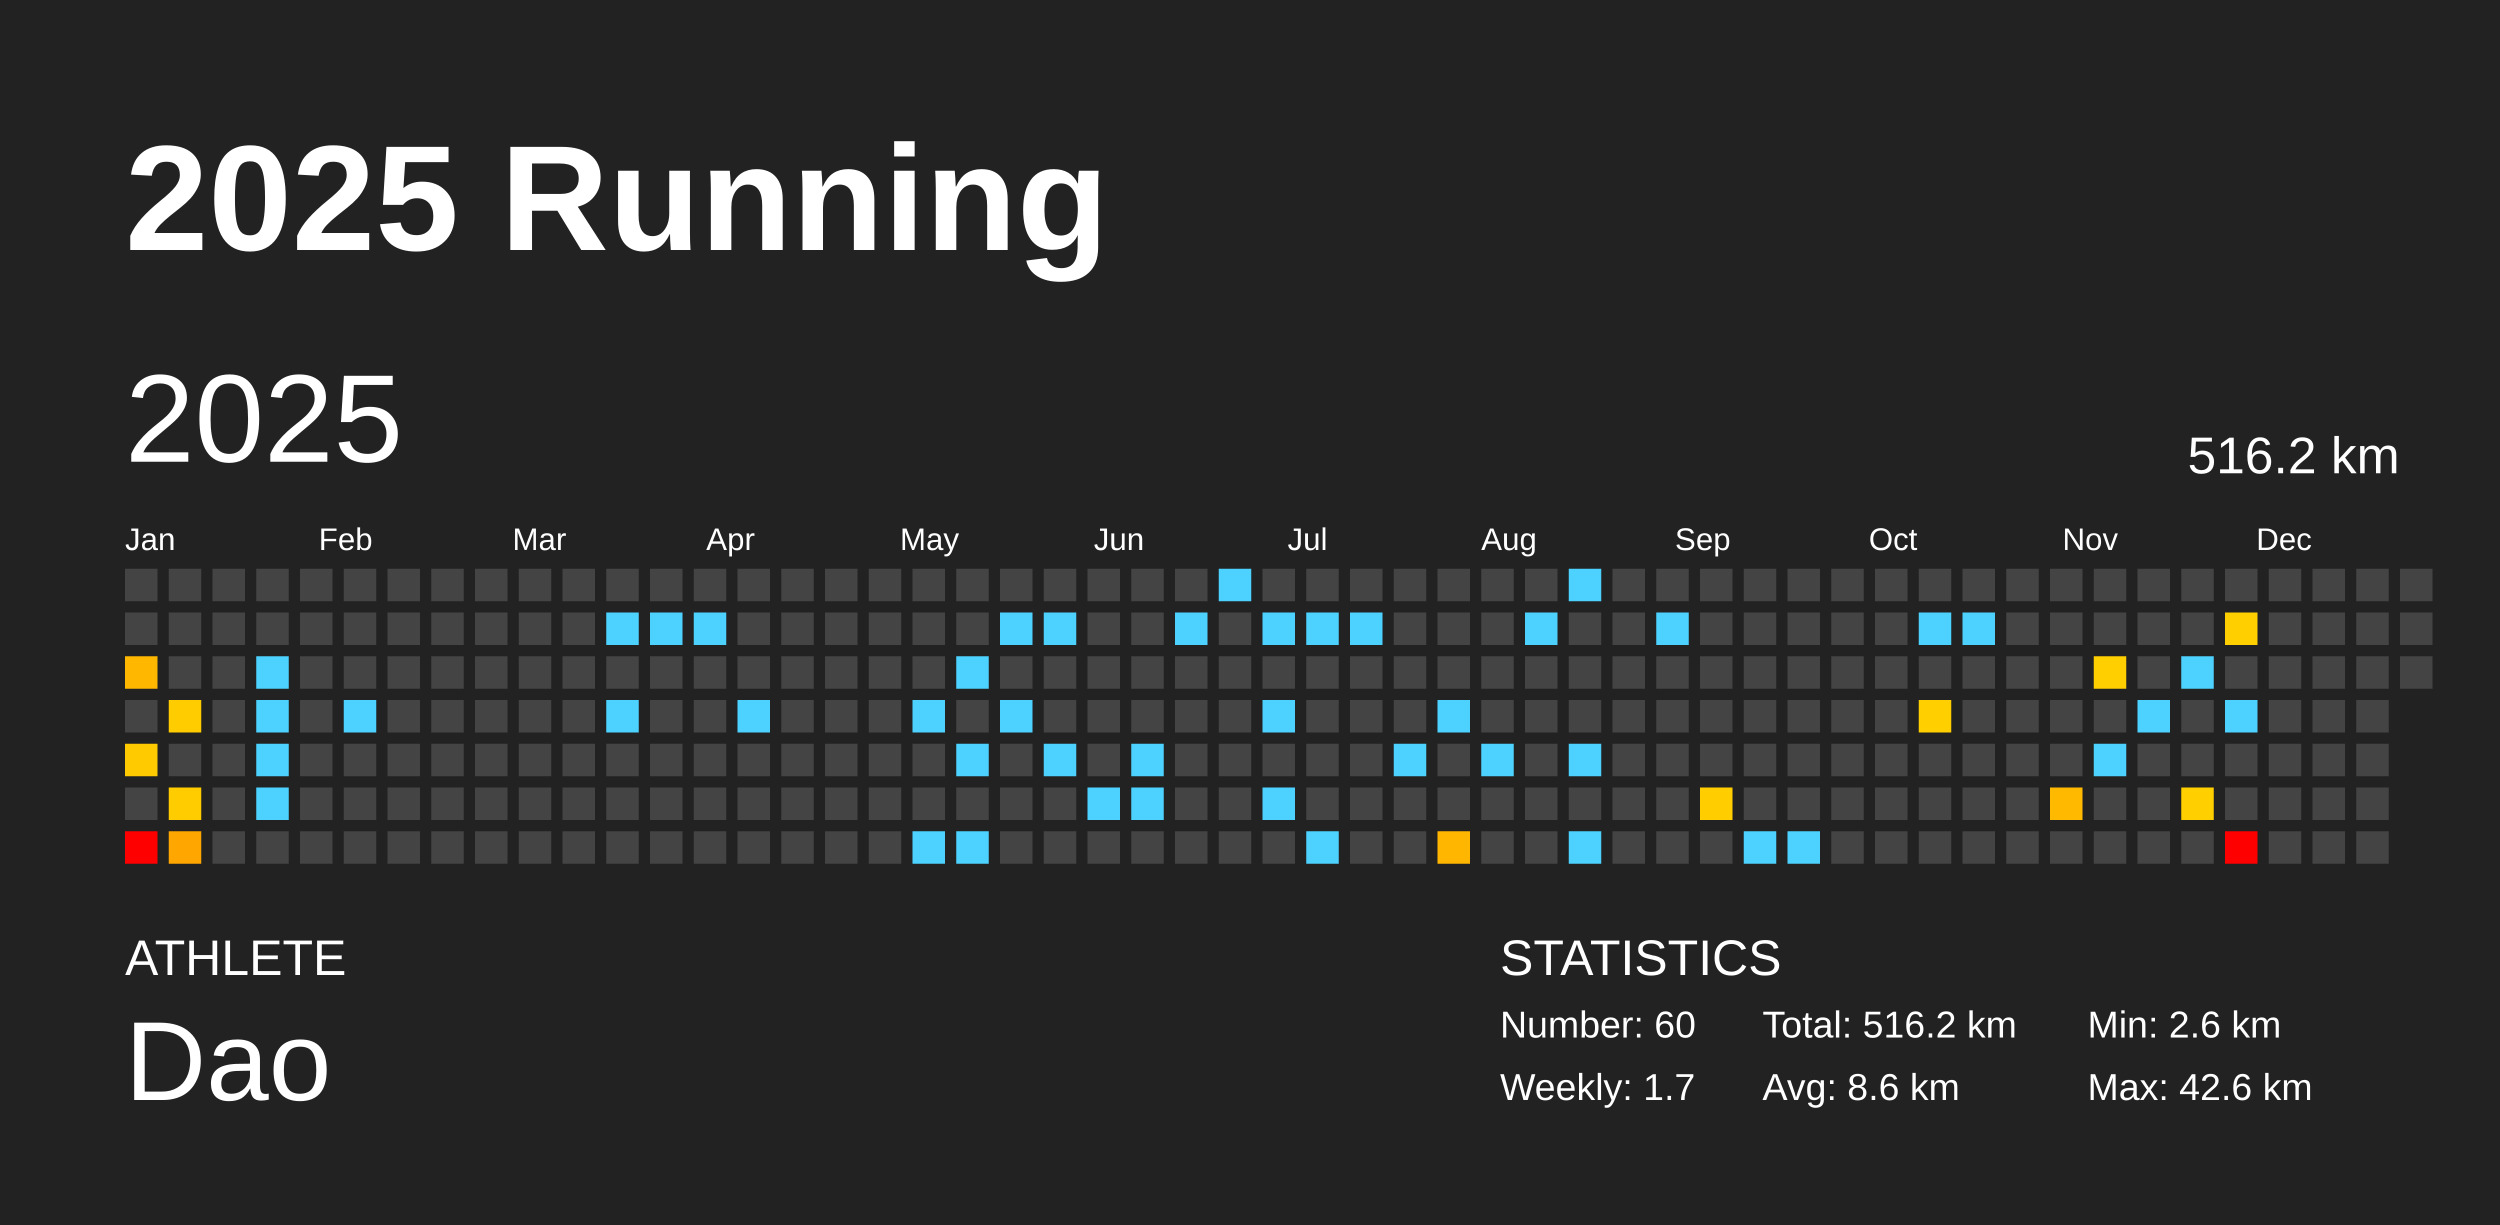
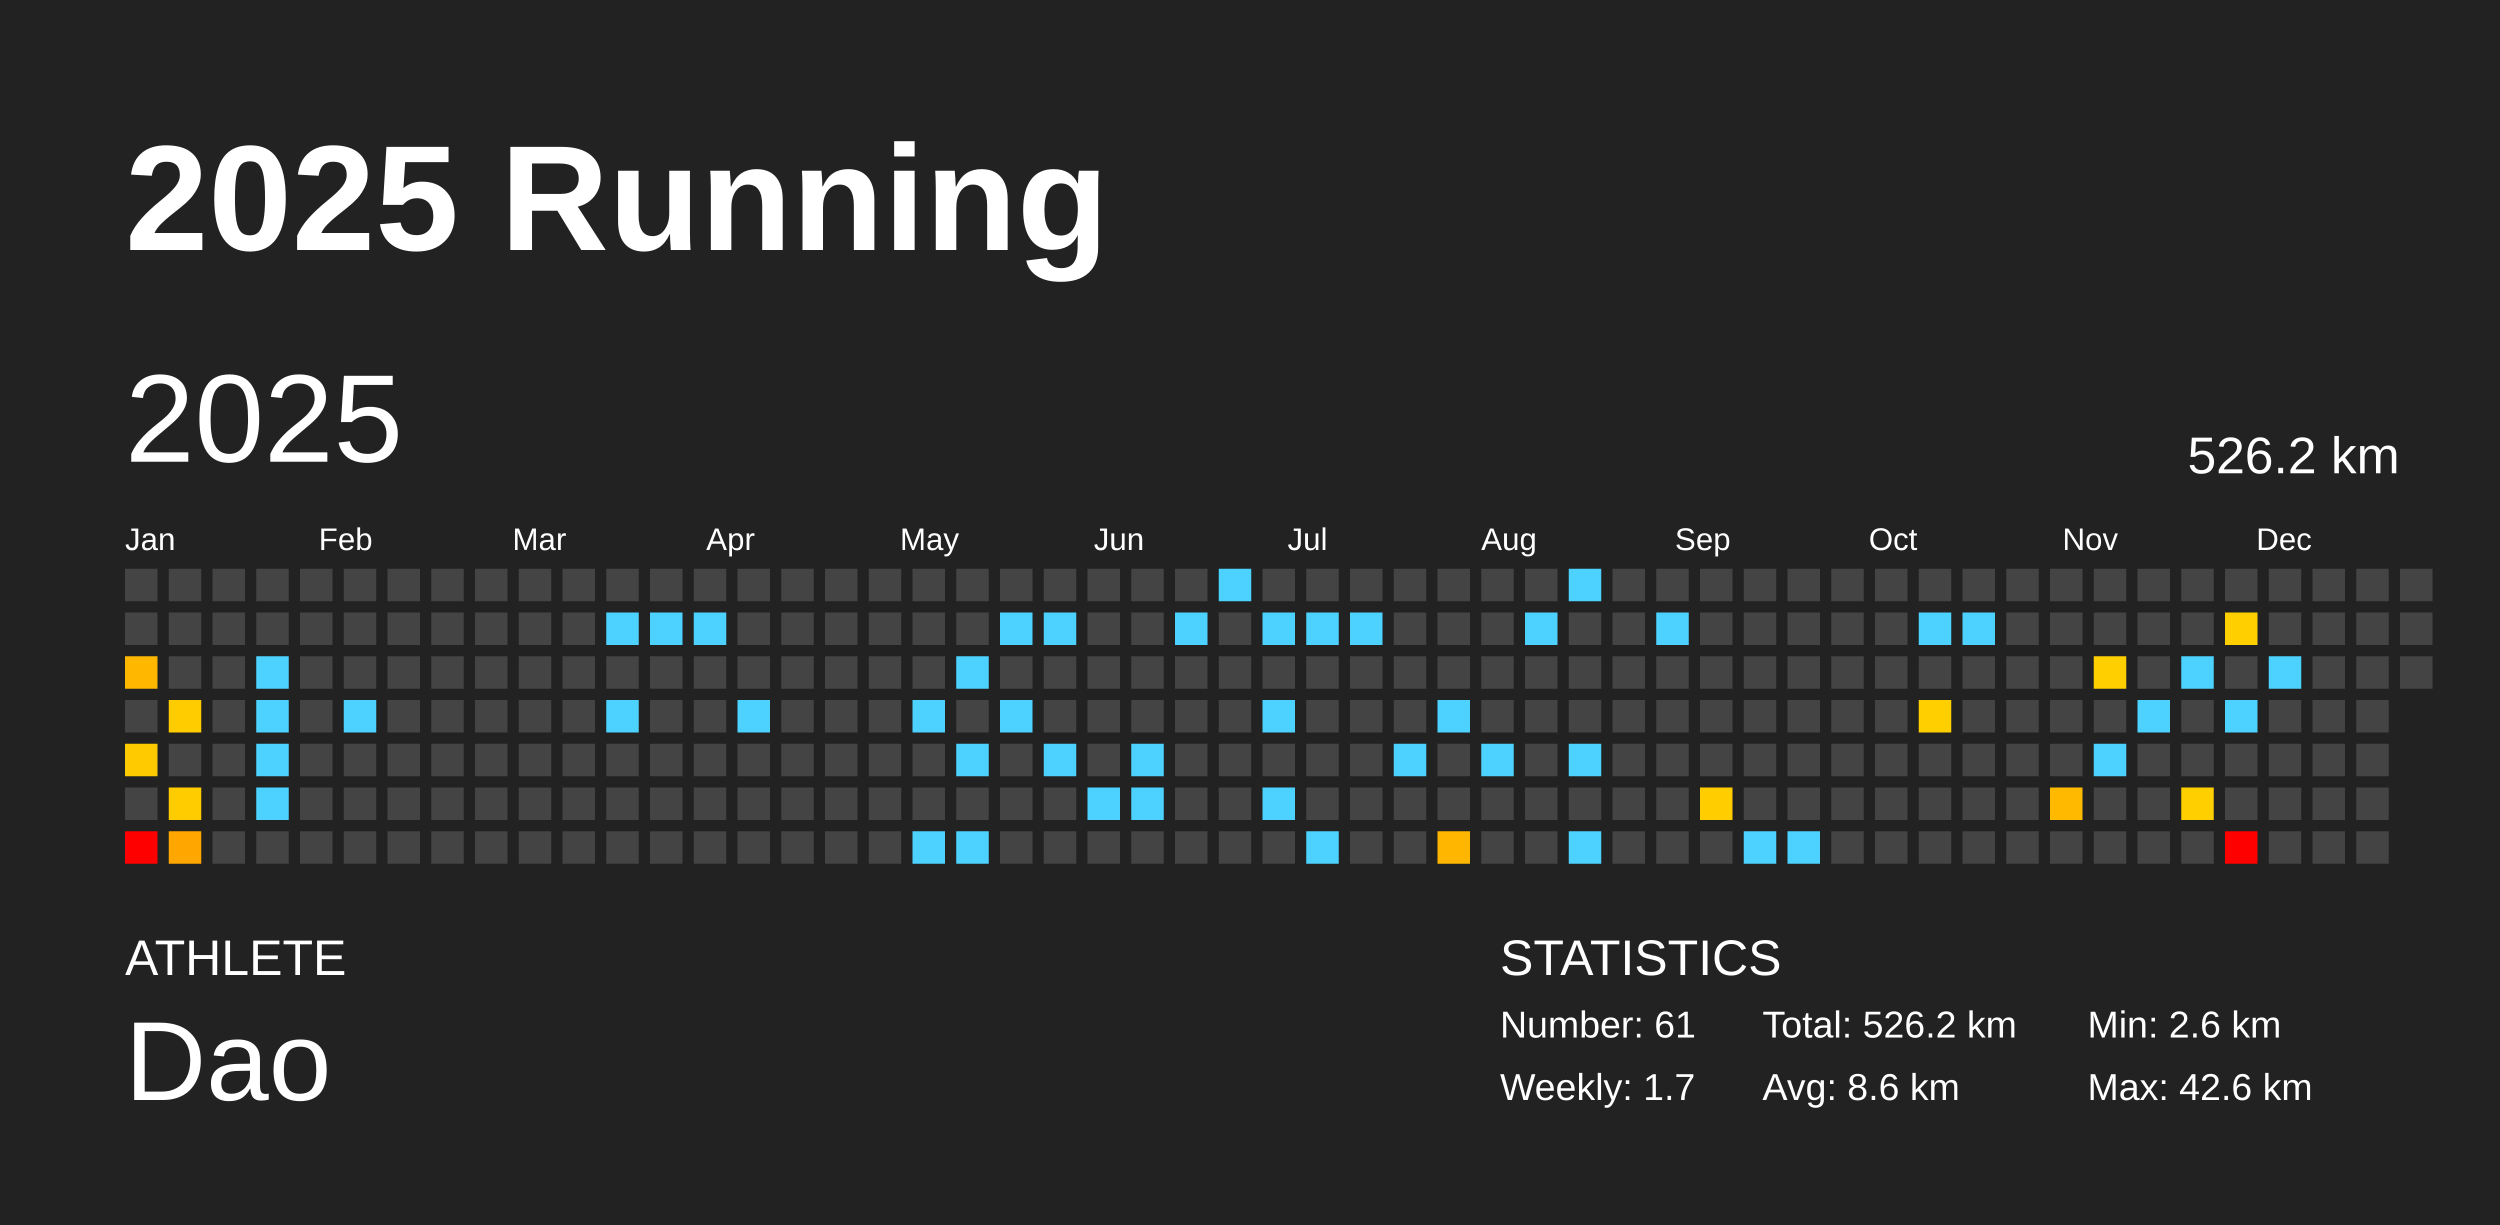
<svg xmlns="http://www.w3.org/2000/svg" baseProfile="full" height="98mm" version="1.1" viewBox="0,0,200,98" width="200mm">
  <defs />
  <rect fill="#222222" height="98" width="200" x="0" y="0" />
  <text fill="#FFFFFF" style="font-size:12px; font-family:Arial; font-weight:bold;" x="10" y="20">2025 Running</text>
  <text fill="#FFFFFF" style="font-size:4px; font-family:Arial" x="10" y="78">ATHLETE</text>
  <text fill="#FFFFFF" style="font-size:9px; font-family:Arial" x="10" y="88">Dao</text>
  <text fill="#FFFFFF" style="font-size:4px; font-family:Arial" x="120" y="78">STATISTICS</text>
-   <text fill="#FFFFFF" style="font-size:3px; font-family:Arial" x="120" y="83">Number: 60</text>
+   <text fill="#FFFFFF" style="font-size:3px; font-family:Arial" x="120" y="83">Number: 61</text>
  <text fill="#FFFFFF" style="font-size:3px; font-family:Arial" x="120" y="88">Weekly: 1.7</text>
-   <text fill="#FFFFFF" style="font-size:3px; font-family:Arial" x="141" y="83">Total: 516.2 km</text>
+   <text fill="#FFFFFF" style="font-size:3px; font-family:Arial" x="141" y="83">Total: 526.2 km</text>
  <text fill="#FFFFFF" style="font-size:3px; font-family:Arial" x="141" y="88">Avg: 8.6 km</text>
  <text fill="#FFFFFF" style="font-size:3px; font-family:Arial" x="167" y="83">Min: 2.6 km</text>
  <text fill="#FFFFFF" style="font-size:3px; font-family:Arial" x="167" y="88">Max: 42.6 km</text>
  <text dominant-baseline="hanging" fill="#FFFFFF" style="font-size:10.0px; font-family:Arial;" x="10" y="30">2025</text>
-   <text dominant-baseline="hanging" fill="#FFFFFF" style="font-size:4.125px; font-family:Arial;" x="175" y="35">516.2 km</text>
+   <text dominant-baseline="hanging" fill="#FFFFFF" style="font-size:4.125px; font-family:Arial;" x="175" y="35">526.2 km</text>
  <text fill="#FFFFFF" style="font-size:2.5px; font-family:Arial" x="10.0" y="44">Jan</text>
  <text fill="#FFFFFF" style="font-size:2.5px; font-family:Arial" x="25.5" y="44">Feb</text>
  <text fill="#FFFFFF" style="font-size:2.5px; font-family:Arial" x="41.0" y="44">Mar</text>
  <text fill="#FFFFFF" style="font-size:2.5px; font-family:Arial" x="56.5" y="44">Apr</text>
  <text fill="#FFFFFF" style="font-size:2.5px; font-family:Arial" x="72.0" y="44">May</text>
  <text fill="#FFFFFF" style="font-size:2.5px; font-family:Arial" x="87.5" y="44">Jun</text>
  <text fill="#FFFFFF" style="font-size:2.5px; font-family:Arial" x="103.0" y="44">Jul</text>
  <text fill="#FFFFFF" style="font-size:2.5px; font-family:Arial" x="118.5" y="44">Aug</text>
  <text fill="#FFFFFF" style="font-size:2.5px; font-family:Arial" x="134.0" y="44">Sep</text>
  <text fill="#FFFFFF" style="font-size:2.5px; font-family:Arial" x="149.5" y="44">Oct</text>
  <text fill="#FFFFFF" style="font-size:2.5px; font-family:Arial" x="165.0" y="44">Nov</text>
  <text fill="#FFFFFF" style="font-size:2.5px; font-family:Arial" x="180.5" y="44">Dec</text>
  <rect fill="#444444" height="2.6" width="2.6" x="10.0" y="45.5" />
  <rect fill="#444444" height="2.6" width="2.6" x="10.0" y="49.0" />
  <rect fill="#ffb700" height="2.6" width="2.6" x="10.0" y="52.5" />
  <rect fill="#444444" height="2.6" width="2.6" x="10.0" y="56.0" />
  <rect fill="#ffcb00" height="2.6" width="2.6" x="10.0" y="59.5" />
  <rect fill="#444444" height="2.6" width="2.6" x="10.0" y="63.0" />
  <rect fill="red" height="2.6" width="2.6" x="10.0" y="66.5" />
  <rect fill="#444444" height="2.6" width="2.6" x="13.5" y="45.5" />
  <rect fill="#444444" height="2.6" width="2.6" x="13.5" y="49.0" />
  <rect fill="#444444" height="2.6" width="2.6" x="13.5" y="52.5" />
  <rect fill="#ffcc00" height="2.6" width="2.6" x="13.5" y="56.0" />
  <rect fill="#444444" height="2.6" width="2.6" x="13.5" y="59.5" />
  <rect fill="#ffcc00" height="2.6" width="2.6" x="13.5" y="63.0" />
  <rect fill="#ffa600" height="2.6" width="2.6" x="13.5" y="66.5" />
  <rect fill="#444444" height="2.6" width="2.6" x="17.0" y="45.5" />
  <rect fill="#444444" height="2.6" width="2.6" x="17.0" y="49.0" />
  <rect fill="#444444" height="2.6" width="2.6" x="17.0" y="52.5" />
  <rect fill="#444444" height="2.6" width="2.6" x="17.0" y="56.0" />
  <rect fill="#444444" height="2.6" width="2.6" x="17.0" y="59.5" />
  <rect fill="#444444" height="2.6" width="2.6" x="17.0" y="63.0" />
  <rect fill="#444444" height="2.6" width="2.6" x="17.0" y="66.5" />
  <rect fill="#444444" height="2.6" width="2.6" x="20.5" y="45.5" />
  <rect fill="#444444" height="2.6" width="2.6" x="20.5" y="49.0" />
  <rect fill="#4dd2ff" height="2.6" width="2.6" x="20.5" y="52.5" />
  <rect fill="#4dd2ff" height="2.6" width="2.6" x="20.5" y="56.0" />
  <rect fill="#4dd2ff" height="2.6" width="2.6" x="20.5" y="59.5" />
  <rect fill="#4dd2ff" height="2.6" width="2.6" x="20.5" y="63.0" />
  <rect fill="#444444" height="2.6" width="2.6" x="20.5" y="66.5" />
  <rect fill="#444444" height="2.6" width="2.6" x="24.0" y="45.5" />
  <rect fill="#444444" height="2.6" width="2.6" x="24.0" y="49.0" />
  <rect fill="#444444" height="2.6" width="2.6" x="24.0" y="52.5" />
  <rect fill="#444444" height="2.6" width="2.6" x="24.0" y="56.0" />
  <rect fill="#444444" height="2.6" width="2.6" x="24.0" y="59.5" />
  <rect fill="#444444" height="2.6" width="2.6" x="24.0" y="63.0" />
  <rect fill="#444444" height="2.6" width="2.6" x="24.0" y="66.5" />
  <rect fill="#444444" height="2.6" width="2.6" x="27.5" y="45.5" />
  <rect fill="#444444" height="2.6" width="2.6" x="27.5" y="49.0" />
  <rect fill="#444444" height="2.6" width="2.6" x="27.5" y="52.5" />
  <rect fill="#4dd2ff" height="2.6" width="2.6" x="27.5" y="56.0" />
  <rect fill="#444444" height="2.6" width="2.6" x="27.5" y="59.5" />
  <rect fill="#444444" height="2.6" width="2.6" x="27.5" y="63.0" />
  <rect fill="#444444" height="2.6" width="2.6" x="27.5" y="66.5" />
  <rect fill="#444444" height="2.6" width="2.6" x="31.0" y="45.5" />
  <rect fill="#444444" height="2.6" width="2.6" x="31.0" y="49.0" />
  <rect fill="#444444" height="2.6" width="2.6" x="31.0" y="52.5" />
  <rect fill="#444444" height="2.6" width="2.6" x="31.0" y="56.0" />
  <rect fill="#444444" height="2.6" width="2.6" x="31.0" y="59.5" />
  <rect fill="#444444" height="2.6" width="2.6" x="31.0" y="63.0" />
  <rect fill="#444444" height="2.6" width="2.6" x="31.0" y="66.5" />
  <rect fill="#444444" height="2.6" width="2.6" x="34.5" y="45.5" />
  <rect fill="#444444" height="2.6" width="2.6" x="34.5" y="49.0" />
  <rect fill="#444444" height="2.6" width="2.6" x="34.5" y="52.5" />
  <rect fill="#444444" height="2.6" width="2.6" x="34.5" y="56.0" />
  <rect fill="#444444" height="2.6" width="2.6" x="34.5" y="59.5" />
  <rect fill="#444444" height="2.6" width="2.6" x="34.5" y="63.0" />
  <rect fill="#444444" height="2.6" width="2.6" x="34.5" y="66.5" />
  <rect fill="#444444" height="2.6" width="2.6" x="38.0" y="45.5" />
  <rect fill="#444444" height="2.6" width="2.6" x="38.0" y="49.0" />
  <rect fill="#444444" height="2.6" width="2.6" x="38.0" y="52.5" />
  <rect fill="#444444" height="2.6" width="2.6" x="38.0" y="56.0" />
  <rect fill="#444444" height="2.6" width="2.6" x="38.0" y="59.5" />
  <rect fill="#444444" height="2.6" width="2.6" x="38.0" y="63.0" />
  <rect fill="#444444" height="2.6" width="2.6" x="38.0" y="66.5" />
  <rect fill="#444444" height="2.6" width="2.6" x="41.5" y="45.5" />
  <rect fill="#444444" height="2.6" width="2.6" x="41.5" y="49.0" />
  <rect fill="#444444" height="2.6" width="2.6" x="41.5" y="52.5" />
  <rect fill="#444444" height="2.6" width="2.6" x="41.5" y="56.0" />
  <rect fill="#444444" height="2.6" width="2.6" x="41.5" y="59.5" />
  <rect fill="#444444" height="2.6" width="2.6" x="41.5" y="63.0" />
  <rect fill="#444444" height="2.6" width="2.6" x="41.5" y="66.5" />
  <rect fill="#444444" height="2.6" width="2.6" x="45.0" y="45.5" />
  <rect fill="#444444" height="2.6" width="2.6" x="45.0" y="49.0" />
  <rect fill="#444444" height="2.6" width="2.6" x="45.0" y="52.5" />
  <rect fill="#444444" height="2.6" width="2.6" x="45.0" y="56.0" />
  <rect fill="#444444" height="2.6" width="2.6" x="45.0" y="59.5" />
  <rect fill="#444444" height="2.6" width="2.6" x="45.0" y="63.0" />
  <rect fill="#444444" height="2.6" width="2.6" x="45.0" y="66.5" />
  <rect fill="#444444" height="2.6" width="2.6" x="48.5" y="45.5" />
  <rect fill="#4dd2ff" height="2.6" width="2.6" x="48.5" y="49.0" />
  <rect fill="#444444" height="2.6" width="2.6" x="48.5" y="52.5" />
  <rect fill="#4dd2ff" height="2.6" width="2.6" x="48.5" y="56.0" />
  <rect fill="#444444" height="2.6" width="2.6" x="48.5" y="59.5" />
  <rect fill="#444444" height="2.6" width="2.6" x="48.5" y="63.0" />
  <rect fill="#444444" height="2.6" width="2.6" x="48.5" y="66.5" />
  <rect fill="#444444" height="2.6" width="2.6" x="52.0" y="45.5" />
  <rect fill="#4dd2ff" height="2.6" width="2.6" x="52.0" y="49.0" />
  <rect fill="#444444" height="2.6" width="2.6" x="52.0" y="52.5" />
  <rect fill="#444444" height="2.6" width="2.6" x="52.0" y="56.0" />
  <rect fill="#444444" height="2.6" width="2.6" x="52.0" y="59.5" />
  <rect fill="#444444" height="2.6" width="2.6" x="52.0" y="63.0" />
  <rect fill="#444444" height="2.6" width="2.6" x="52.0" y="66.5" />
  <rect fill="#444444" height="2.6" width="2.6" x="55.5" y="45.5" />
  <rect fill="#4dd2ff" height="2.6" width="2.6" x="55.5" y="49.0" />
  <rect fill="#444444" height="2.6" width="2.6" x="55.5" y="52.5" />
  <rect fill="#444444" height="2.6" width="2.6" x="55.5" y="56.0" />
  <rect fill="#444444" height="2.6" width="2.6" x="55.5" y="59.5" />
  <rect fill="#444444" height="2.6" width="2.6" x="55.5" y="63.0" />
  <rect fill="#444444" height="2.6" width="2.6" x="55.5" y="66.5" />
  <rect fill="#444444" height="2.6" width="2.6" x="59.0" y="45.5" />
  <rect fill="#444444" height="2.6" width="2.6" x="59.0" y="49.0" />
  <rect fill="#444444" height="2.6" width="2.6" x="59.0" y="52.5" />
  <rect fill="#4dd2ff" height="2.6" width="2.6" x="59.0" y="56.0" />
  <rect fill="#444444" height="2.6" width="2.6" x="59.0" y="59.5" />
  <rect fill="#444444" height="2.6" width="2.6" x="59.0" y="63.0" />
  <rect fill="#444444" height="2.6" width="2.6" x="59.0" y="66.5" />
  <rect fill="#444444" height="2.6" width="2.6" x="62.5" y="45.5" />
  <rect fill="#444444" height="2.6" width="2.6" x="62.5" y="49.0" />
  <rect fill="#444444" height="2.6" width="2.6" x="62.5" y="52.5" />
  <rect fill="#444444" height="2.6" width="2.6" x="62.5" y="56.0" />
  <rect fill="#444444" height="2.6" width="2.6" x="62.5" y="59.5" />
  <rect fill="#444444" height="2.6" width="2.6" x="62.5" y="63.0" />
  <rect fill="#444444" height="2.6" width="2.6" x="62.5" y="66.5" />
  <rect fill="#444444" height="2.6" width="2.6" x="66.0" y="45.5" />
  <rect fill="#444444" height="2.6" width="2.6" x="66.0" y="49.0" />
  <rect fill="#444444" height="2.6" width="2.6" x="66.0" y="52.5" />
  <rect fill="#444444" height="2.6" width="2.6" x="66.0" y="56.0" />
  <rect fill="#444444" height="2.6" width="2.6" x="66.0" y="59.5" />
  <rect fill="#444444" height="2.6" width="2.6" x="66.0" y="63.0" />
  <rect fill="#444444" height="2.6" width="2.6" x="66.0" y="66.5" />
  <rect fill="#444444" height="2.6" width="2.6" x="69.5" y="45.5" />
  <rect fill="#444444" height="2.6" width="2.6" x="69.5" y="49.0" />
  <rect fill="#444444" height="2.6" width="2.6" x="69.5" y="52.5" />
  <rect fill="#444444" height="2.6" width="2.6" x="69.5" y="56.0" />
  <rect fill="#444444" height="2.6" width="2.6" x="69.5" y="59.5" />
  <rect fill="#444444" height="2.6" width="2.6" x="69.5" y="63.0" />
  <rect fill="#444444" height="2.6" width="2.6" x="69.5" y="66.5" />
  <rect fill="#444444" height="2.6" width="2.6" x="73.0" y="45.5" />
  <rect fill="#444444" height="2.6" width="2.6" x="73.0" y="49.0" />
  <rect fill="#444444" height="2.6" width="2.6" x="73.0" y="52.5" />
  <rect fill="#4dd2ff" height="2.6" width="2.6" x="73.0" y="56.0" />
  <rect fill="#444444" height="2.6" width="2.6" x="73.0" y="59.5" />
  <rect fill="#444444" height="2.6" width="2.6" x="73.0" y="63.0" />
  <rect fill="#4dd2ff" height="2.6" width="2.6" x="73.0" y="66.5" />
  <rect fill="#444444" height="2.6" width="2.6" x="76.5" y="45.5" />
  <rect fill="#444444" height="2.6" width="2.6" x="76.5" y="49.0" />
  <rect fill="#4dd2ff" height="2.6" width="2.6" x="76.5" y="52.5" />
  <rect fill="#444444" height="2.6" width="2.6" x="76.5" y="56.0" />
  <rect fill="#4dd2ff" height="2.6" width="2.6" x="76.5" y="59.5" />
  <rect fill="#444444" height="2.6" width="2.6" x="76.5" y="63.0" />
  <rect fill="#4dd2ff" height="2.6" width="2.6" x="76.5" y="66.5" />
  <rect fill="#444444" height="2.6" width="2.6" x="80.0" y="45.5" />
  <rect fill="#4dd2ff" height="2.6" width="2.6" x="80.0" y="49.0" />
  <rect fill="#444444" height="2.6" width="2.6" x="80.0" y="52.5" />
  <rect fill="#4dd2ff" height="2.6" width="2.6" x="80.0" y="56.0" />
  <rect fill="#444444" height="2.6" width="2.6" x="80.0" y="59.5" />
  <rect fill="#444444" height="2.6" width="2.6" x="80.0" y="63.0" />
  <rect fill="#444444" height="2.6" width="2.6" x="80.0" y="66.5" />
  <rect fill="#444444" height="2.6" width="2.6" x="83.5" y="45.5" />
  <rect fill="#4dd2ff" height="2.6" width="2.6" x="83.5" y="49.0" />
  <rect fill="#444444" height="2.6" width="2.6" x="83.5" y="52.5" />
  <rect fill="#444444" height="2.6" width="2.6" x="83.5" y="56.0" />
  <rect fill="#4dd2ff" height="2.6" width="2.6" x="83.5" y="59.5" />
  <rect fill="#444444" height="2.6" width="2.6" x="83.5" y="63.0" />
  <rect fill="#444444" height="2.6" width="2.6" x="83.5" y="66.5" />
  <rect fill="#444444" height="2.6" width="2.6" x="87.0" y="45.5" />
  <rect fill="#444444" height="2.6" width="2.6" x="87.0" y="49.0" />
  <rect fill="#444444" height="2.6" width="2.6" x="87.0" y="52.5" />
  <rect fill="#444444" height="2.6" width="2.6" x="87.0" y="56.0" />
  <rect fill="#444444" height="2.6" width="2.6" x="87.0" y="59.5" />
  <rect fill="#4dd2ff" height="2.6" width="2.6" x="87.0" y="63.0" />
  <rect fill="#444444" height="2.6" width="2.6" x="87.0" y="66.5" />
  <rect fill="#444444" height="2.6" width="2.6" x="90.5" y="45.5" />
  <rect fill="#444444" height="2.6" width="2.6" x="90.5" y="49.0" />
  <rect fill="#444444" height="2.6" width="2.6" x="90.5" y="52.5" />
  <rect fill="#444444" height="2.6" width="2.6" x="90.5" y="56.0" />
  <rect fill="#4dd2ff" height="2.6" width="2.6" x="90.5" y="59.5" />
  <rect fill="#4dd2ff" height="2.6" width="2.6" x="90.5" y="63.0" />
  <rect fill="#444444" height="2.6" width="2.6" x="90.5" y="66.5" />
  <rect fill="#444444" height="2.6" width="2.6" x="94.0" y="45.5" />
  <rect fill="#4dd2ff" height="2.6" width="2.6" x="94.0" y="49.0" />
  <rect fill="#444444" height="2.6" width="2.6" x="94.0" y="52.5" />
  <rect fill="#444444" height="2.6" width="2.6" x="94.0" y="56.0" />
  <rect fill="#444444" height="2.6" width="2.6" x="94.0" y="59.5" />
  <rect fill="#444444" height="2.6" width="2.6" x="94.0" y="63.0" />
  <rect fill="#444444" height="2.6" width="2.6" x="94.0" y="66.5" />
  <rect fill="#4dd2ff" height="2.6" width="2.6" x="97.5" y="45.5" />
  <rect fill="#444444" height="2.6" width="2.6" x="97.5" y="49.0" />
  <rect fill="#444444" height="2.6" width="2.6" x="97.5" y="52.5" />
  <rect fill="#444444" height="2.6" width="2.6" x="97.5" y="56.0" />
  <rect fill="#444444" height="2.6" width="2.6" x="97.5" y="59.5" />
  <rect fill="#444444" height="2.6" width="2.6" x="97.5" y="63.0" />
  <rect fill="#444444" height="2.6" width="2.6" x="97.5" y="66.5" />
  <rect fill="#444444" height="2.6" width="2.6" x="101.0" y="45.5" />
  <rect fill="#4dd2ff" height="2.6" width="2.6" x="101.0" y="49.0" />
  <rect fill="#444444" height="2.6" width="2.6" x="101.0" y="52.5" />
  <rect fill="#4dd2ff" height="2.6" width="2.6" x="101.0" y="56.0" />
  <rect fill="#444444" height="2.6" width="2.6" x="101.0" y="59.5" />
  <rect fill="#4dd2ff" height="2.6" width="2.6" x="101.0" y="63.0" />
  <rect fill="#444444" height="2.6" width="2.6" x="101.0" y="66.5" />
  <rect fill="#444444" height="2.6" width="2.6" x="104.5" y="45.5" />
  <rect fill="#4dd2ff" height="2.6" width="2.6" x="104.5" y="49.0" />
  <rect fill="#444444" height="2.6" width="2.6" x="104.5" y="52.5" />
  <rect fill="#444444" height="2.6" width="2.6" x="104.5" y="56.0" />
  <rect fill="#444444" height="2.6" width="2.6" x="104.5" y="59.5" />
  <rect fill="#444444" height="2.6" width="2.6" x="104.5" y="63.0" />
  <rect fill="#4dd2ff" height="2.6" width="2.6" x="104.5" y="66.5" />
  <rect fill="#444444" height="2.6" width="2.6" x="108.0" y="45.5" />
  <rect fill="#4dd2ff" height="2.6" width="2.6" x="108.0" y="49.0" />
  <rect fill="#444444" height="2.6" width="2.6" x="108.0" y="52.5" />
  <rect fill="#444444" height="2.6" width="2.6" x="108.0" y="56.0" />
  <rect fill="#444444" height="2.6" width="2.6" x="108.0" y="59.5" />
  <rect fill="#444444" height="2.6" width="2.6" x="108.0" y="63.0" />
  <rect fill="#444444" height="2.6" width="2.6" x="108.0" y="66.5" />
  <rect fill="#444444" height="2.6" width="2.6" x="111.5" y="45.5" />
  <rect fill="#444444" height="2.6" width="2.6" x="111.5" y="49.0" />
  <rect fill="#444444" height="2.6" width="2.6" x="111.5" y="52.5" />
  <rect fill="#444444" height="2.6" width="2.6" x="111.5" y="56.0" />
  <rect fill="#4dd2ff" height="2.6" width="2.6" x="111.5" y="59.5" />
  <rect fill="#444444" height="2.6" width="2.6" x="111.5" y="63.0" />
  <rect fill="#444444" height="2.6" width="2.6" x="111.5" y="66.5" />
  <rect fill="#444444" height="2.6" width="2.6" x="115.0" y="45.5" />
  <rect fill="#444444" height="2.6" width="2.6" x="115.0" y="49.0" />
  <rect fill="#444444" height="2.6" width="2.6" x="115.0" y="52.5" />
  <rect fill="#4dd2ff" height="2.6" width="2.6" x="115.0" y="56.0" />
  <rect fill="#444444" height="2.6" width="2.6" x="115.0" y="59.5" />
  <rect fill="#444444" height="2.6" width="2.6" x="115.0" y="63.0" />
  <rect fill="#ffb600" height="2.6" width="2.6" x="115.0" y="66.5" />
  <rect fill="#444444" height="2.6" width="2.6" x="118.5" y="45.5" />
  <rect fill="#444444" height="2.6" width="2.6" x="118.5" y="49.0" />
  <rect fill="#444444" height="2.6" width="2.6" x="118.5" y="52.5" />
  <rect fill="#444444" height="2.6" width="2.6" x="118.5" y="56.0" />
  <rect fill="#4dd2ff" height="2.6" width="2.6" x="118.5" y="59.5" />
  <rect fill="#444444" height="2.6" width="2.6" x="118.5" y="63.0" />
  <rect fill="#444444" height="2.6" width="2.6" x="118.5" y="66.5" />
  <rect fill="#444444" height="2.6" width="2.6" x="122.0" y="45.5" />
  <rect fill="#4dd2ff" height="2.6" width="2.6" x="122.0" y="49.0" />
  <rect fill="#444444" height="2.6" width="2.6" x="122.0" y="52.5" />
  <rect fill="#444444" height="2.6" width="2.6" x="122.0" y="56.0" />
  <rect fill="#444444" height="2.6" width="2.6" x="122.0" y="59.5" />
  <rect fill="#444444" height="2.6" width="2.6" x="122.0" y="63.0" />
  <rect fill="#444444" height="2.6" width="2.6" x="122.0" y="66.5" />
  <rect fill="#4dd2ff" height="2.6" width="2.6" x="125.5" y="45.5" />
  <rect fill="#444444" height="2.6" width="2.6" x="125.5" y="49.0" />
  <rect fill="#444444" height="2.6" width="2.6" x="125.5" y="52.5" />
  <rect fill="#444444" height="2.6" width="2.6" x="125.5" y="56.0" />
  <rect fill="#4dd2ff" height="2.6" width="2.6" x="125.5" y="59.5" />
  <rect fill="#444444" height="2.6" width="2.6" x="125.5" y="63.0" />
  <rect fill="#4dd2ff" height="2.6" width="2.6" x="125.5" y="66.5" />
  <rect fill="#444444" height="2.6" width="2.6" x="129.0" y="45.5" />
  <rect fill="#444444" height="2.6" width="2.6" x="129.0" y="49.0" />
  <rect fill="#444444" height="2.6" width="2.6" x="129.0" y="52.5" />
  <rect fill="#444444" height="2.6" width="2.6" x="129.0" y="56.0" />
  <rect fill="#444444" height="2.6" width="2.6" x="129.0" y="59.5" />
  <rect fill="#444444" height="2.6" width="2.6" x="129.0" y="63.0" />
  <rect fill="#444444" height="2.6" width="2.6" x="129.0" y="66.5" />
  <rect fill="#444444" height="2.6" width="2.6" x="132.5" y="45.5" />
  <rect fill="#4dd2ff" height="2.6" width="2.6" x="132.5" y="49.0" />
  <rect fill="#444444" height="2.6" width="2.6" x="132.5" y="52.5" />
  <rect fill="#444444" height="2.6" width="2.6" x="132.5" y="56.0" />
  <rect fill="#444444" height="2.6" width="2.6" x="132.5" y="59.5" />
  <rect fill="#444444" height="2.6" width="2.6" x="132.5" y="63.0" />
  <rect fill="#444444" height="2.6" width="2.6" x="132.5" y="66.5" />
  <rect fill="#444444" height="2.6" width="2.6" x="136.0" y="45.5" />
  <rect fill="#444444" height="2.6" width="2.6" x="136.0" y="49.0" />
  <rect fill="#444444" height="2.6" width="2.6" x="136.0" y="52.5" />
  <rect fill="#444444" height="2.6" width="2.6" x="136.0" y="56.0" />
  <rect fill="#444444" height="2.6" width="2.6" x="136.0" y="59.5" />
  <rect fill="#ffcd00" height="2.6" width="2.6" x="136.0" y="63.0" />
  <rect fill="#444444" height="2.6" width="2.6" x="136.0" y="66.5" />
  <rect fill="#444444" height="2.6" width="2.6" x="139.5" y="45.5" />
  <rect fill="#444444" height="2.6" width="2.6" x="139.5" y="49.0" />
  <rect fill="#444444" height="2.6" width="2.6" x="139.5" y="52.5" />
  <rect fill="#444444" height="2.6" width="2.6" x="139.5" y="56.0" />
  <rect fill="#444444" height="2.6" width="2.6" x="139.5" y="59.5" />
  <rect fill="#444444" height="2.6" width="2.6" x="139.5" y="63.0" />
  <rect fill="#4dd2ff" height="2.6" width="2.6" x="139.5" y="66.5" />
  <rect fill="#444444" height="2.6" width="2.6" x="143.0" y="45.5" />
  <rect fill="#444444" height="2.6" width="2.6" x="143.0" y="49.0" />
  <rect fill="#444444" height="2.6" width="2.6" x="143.0" y="52.5" />
  <rect fill="#444444" height="2.6" width="2.6" x="143.0" y="56.0" />
  <rect fill="#444444" height="2.6" width="2.6" x="143.0" y="59.5" />
  <rect fill="#444444" height="2.6" width="2.6" x="143.0" y="63.0" />
  <rect fill="#4dd2ff" height="2.6" width="2.6" x="143.0" y="66.5" />
  <rect fill="#444444" height="2.6" width="2.6" x="146.5" y="45.5" />
  <rect fill="#444444" height="2.6" width="2.6" x="146.5" y="49.0" />
  <rect fill="#444444" height="2.6" width="2.6" x="146.5" y="52.5" />
  <rect fill="#444444" height="2.6" width="2.6" x="146.5" y="56.0" />
  <rect fill="#444444" height="2.6" width="2.6" x="146.5" y="59.5" />
  <rect fill="#444444" height="2.6" width="2.6" x="146.5" y="63.0" />
  <rect fill="#444444" height="2.6" width="2.6" x="146.5" y="66.5" />
  <rect fill="#444444" height="2.6" width="2.6" x="150.0" y="45.5" />
  <rect fill="#444444" height="2.6" width="2.6" x="150.0" y="49.0" />
  <rect fill="#444444" height="2.6" width="2.6" x="150.0" y="52.5" />
  <rect fill="#444444" height="2.6" width="2.6" x="150.0" y="56.0" />
  <rect fill="#444444" height="2.6" width="2.6" x="150.0" y="59.5" />
  <rect fill="#444444" height="2.6" width="2.6" x="150.0" y="63.0" />
  <rect fill="#444444" height="2.6" width="2.6" x="150.0" y="66.5" />
  <rect fill="#444444" height="2.6" width="2.6" x="153.5" y="45.5" />
  <rect fill="#4dd2ff" height="2.6" width="2.6" x="153.5" y="49.0" />
  <rect fill="#444444" height="2.6" width="2.6" x="153.5" y="52.5" />
  <rect fill="#ffcf00" height="2.6" width="2.6" x="153.5" y="56.0" />
  <rect fill="#444444" height="2.6" width="2.6" x="153.5" y="59.5" />
  <rect fill="#444444" height="2.6" width="2.6" x="153.5" y="63.0" />
  <rect fill="#444444" height="2.6" width="2.6" x="153.5" y="66.5" />
  <rect fill="#444444" height="2.6" width="2.6" x="157.0" y="45.5" />
  <rect fill="#4dd2ff" height="2.6" width="2.6" x="157.0" y="49.0" />
  <rect fill="#444444" height="2.6" width="2.6" x="157.0" y="52.5" />
  <rect fill="#444444" height="2.6" width="2.6" x="157.0" y="56.0" />
  <rect fill="#444444" height="2.6" width="2.6" x="157.0" y="59.5" />
  <rect fill="#444444" height="2.6" width="2.6" x="157.0" y="63.0" />
  <rect fill="#444444" height="2.6" width="2.6" x="157.0" y="66.5" />
  <rect fill="#444444" height="2.6" width="2.6" x="160.5" y="45.5" />
  <rect fill="#444444" height="2.6" width="2.6" x="160.5" y="49.0" />
  <rect fill="#444444" height="2.6" width="2.6" x="160.5" y="52.5" />
  <rect fill="#444444" height="2.6" width="2.6" x="160.5" y="56.0" />
  <rect fill="#444444" height="2.6" width="2.6" x="160.5" y="59.5" />
  <rect fill="#444444" height="2.6" width="2.6" x="160.5" y="63.0" />
  <rect fill="#444444" height="2.6" width="2.6" x="160.5" y="66.5" />
  <rect fill="#444444" height="2.6" width="2.6" x="164.0" y="45.5" />
  <rect fill="#444444" height="2.6" width="2.6" x="164.0" y="49.0" />
  <rect fill="#444444" height="2.6" width="2.6" x="164.0" y="52.5" />
  <rect fill="#444444" height="2.6" width="2.6" x="164.0" y="56.0" />
  <rect fill="#444444" height="2.6" width="2.6" x="164.0" y="59.5" />
  <rect fill="#ffba00" height="2.6" width="2.6" x="164.0" y="63.0" />
  <rect fill="#444444" height="2.6" width="2.6" x="164.0" y="66.5" />
  <rect fill="#444444" height="2.6" width="2.6" x="167.5" y="45.5" />
  <rect fill="#444444" height="2.6" width="2.6" x="167.5" y="49.0" />
  <rect fill="#ffcf00" height="2.6" width="2.6" x="167.5" y="52.5" />
  <rect fill="#444444" height="2.6" width="2.6" x="167.5" y="56.0" />
  <rect fill="#4dd2ff" height="2.6" width="2.6" x="167.5" y="59.5" />
  <rect fill="#444444" height="2.6" width="2.6" x="167.5" y="63.0" />
  <rect fill="#444444" height="2.6" width="2.6" x="167.5" y="66.5" />
  <rect fill="#444444" height="2.6" width="2.6" x="171.0" y="45.5" />
  <rect fill="#444444" height="2.6" width="2.6" x="171.0" y="49.0" />
  <rect fill="#444444" height="2.6" width="2.6" x="171.0" y="52.5" />
  <rect fill="#4dd2ff" height="2.6" width="2.6" x="171.0" y="56.0" />
  <rect fill="#444444" height="2.6" width="2.6" x="171.0" y="59.5" />
  <rect fill="#444444" height="2.6" width="2.6" x="171.0" y="63.0" />
  <rect fill="#444444" height="2.6" width="2.6" x="171.0" y="66.5" />
  <rect fill="#444444" height="2.6" width="2.6" x="174.5" y="45.5" />
  <rect fill="#444444" height="2.6" width="2.6" x="174.5" y="49.0" />
  <rect fill="#4dd2ff" height="2.6" width="2.6" x="174.5" y="52.5" />
  <rect fill="#444444" height="2.6" width="2.6" x="174.5" y="56.0" />
  <rect fill="#444444" height="2.6" width="2.6" x="174.5" y="59.5" />
  <rect fill="#ffcf00" height="2.6" width="2.6" x="174.5" y="63.0" />
  <rect fill="#444444" height="2.6" width="2.6" x="174.5" y="66.5" />
  <rect fill="#444444" height="2.6" width="2.6" x="178.0" y="45.5" />
  <rect fill="#ffcf00" height="2.6" width="2.6" x="178.0" y="49.0" />
  <rect fill="#444444" height="2.6" width="2.6" x="178.0" y="52.5" />
  <rect fill="#4dd2ff" height="2.6" width="2.6" x="178.0" y="56.0" />
  <rect fill="#444444" height="2.6" width="2.6" x="178.0" y="59.5" />
  <rect fill="#444444" height="2.6" width="2.6" x="178.0" y="63.0" />
  <rect fill="red" height="2.6" width="2.6" x="178.0" y="66.5" />
  <rect fill="#444444" height="2.6" width="2.6" x="181.5" y="45.5" />
  <rect fill="#444444" height="2.6" width="2.6" x="181.5" y="49.0" />
-   <rect fill="#444444" height="2.6" width="2.6" x="181.5" y="52.5" />
+   <rect fill="#4dd2ff" height="2.6" width="2.6" x="181.5" y="52.5" />
  <rect fill="#444444" height="2.6" width="2.6" x="181.5" y="56.0" />
  <rect fill="#444444" height="2.6" width="2.6" x="181.5" y="59.5" />
  <rect fill="#444444" height="2.6" width="2.6" x="181.5" y="63.0" />
  <rect fill="#444444" height="2.6" width="2.6" x="181.5" y="66.5" />
  <rect fill="#444444" height="2.6" width="2.6" x="185.0" y="45.5" />
  <rect fill="#444444" height="2.6" width="2.6" x="185.0" y="49.0" />
  <rect fill="#444444" height="2.6" width="2.6" x="185.0" y="52.5" />
  <rect fill="#444444" height="2.6" width="2.6" x="185.0" y="56.0" />
  <rect fill="#444444" height="2.6" width="2.6" x="185.0" y="59.5" />
  <rect fill="#444444" height="2.6" width="2.6" x="185.0" y="63.0" />
  <rect fill="#444444" height="2.6" width="2.6" x="185.0" y="66.5" />
  <rect fill="#444444" height="2.6" width="2.6" x="188.5" y="45.5" />
  <rect fill="#444444" height="2.6" width="2.6" x="188.5" y="49.0" />
  <rect fill="#444444" height="2.6" width="2.6" x="188.5" y="52.5" />
  <rect fill="#444444" height="2.6" width="2.6" x="188.5" y="56.0" />
  <rect fill="#444444" height="2.6" width="2.6" x="188.5" y="59.5" />
  <rect fill="#444444" height="2.6" width="2.6" x="188.5" y="63.0" />
  <rect fill="#444444" height="2.6" width="2.6" x="188.5" y="66.5" />
  <rect fill="#444444" height="2.6" width="2.6" x="192.0" y="45.5" />
  <rect fill="#444444" height="2.6" width="2.6" x="192.0" y="49.0" />
  <rect fill="#444444" height="2.6" width="2.6" x="192.0" y="52.5" />
</svg>
